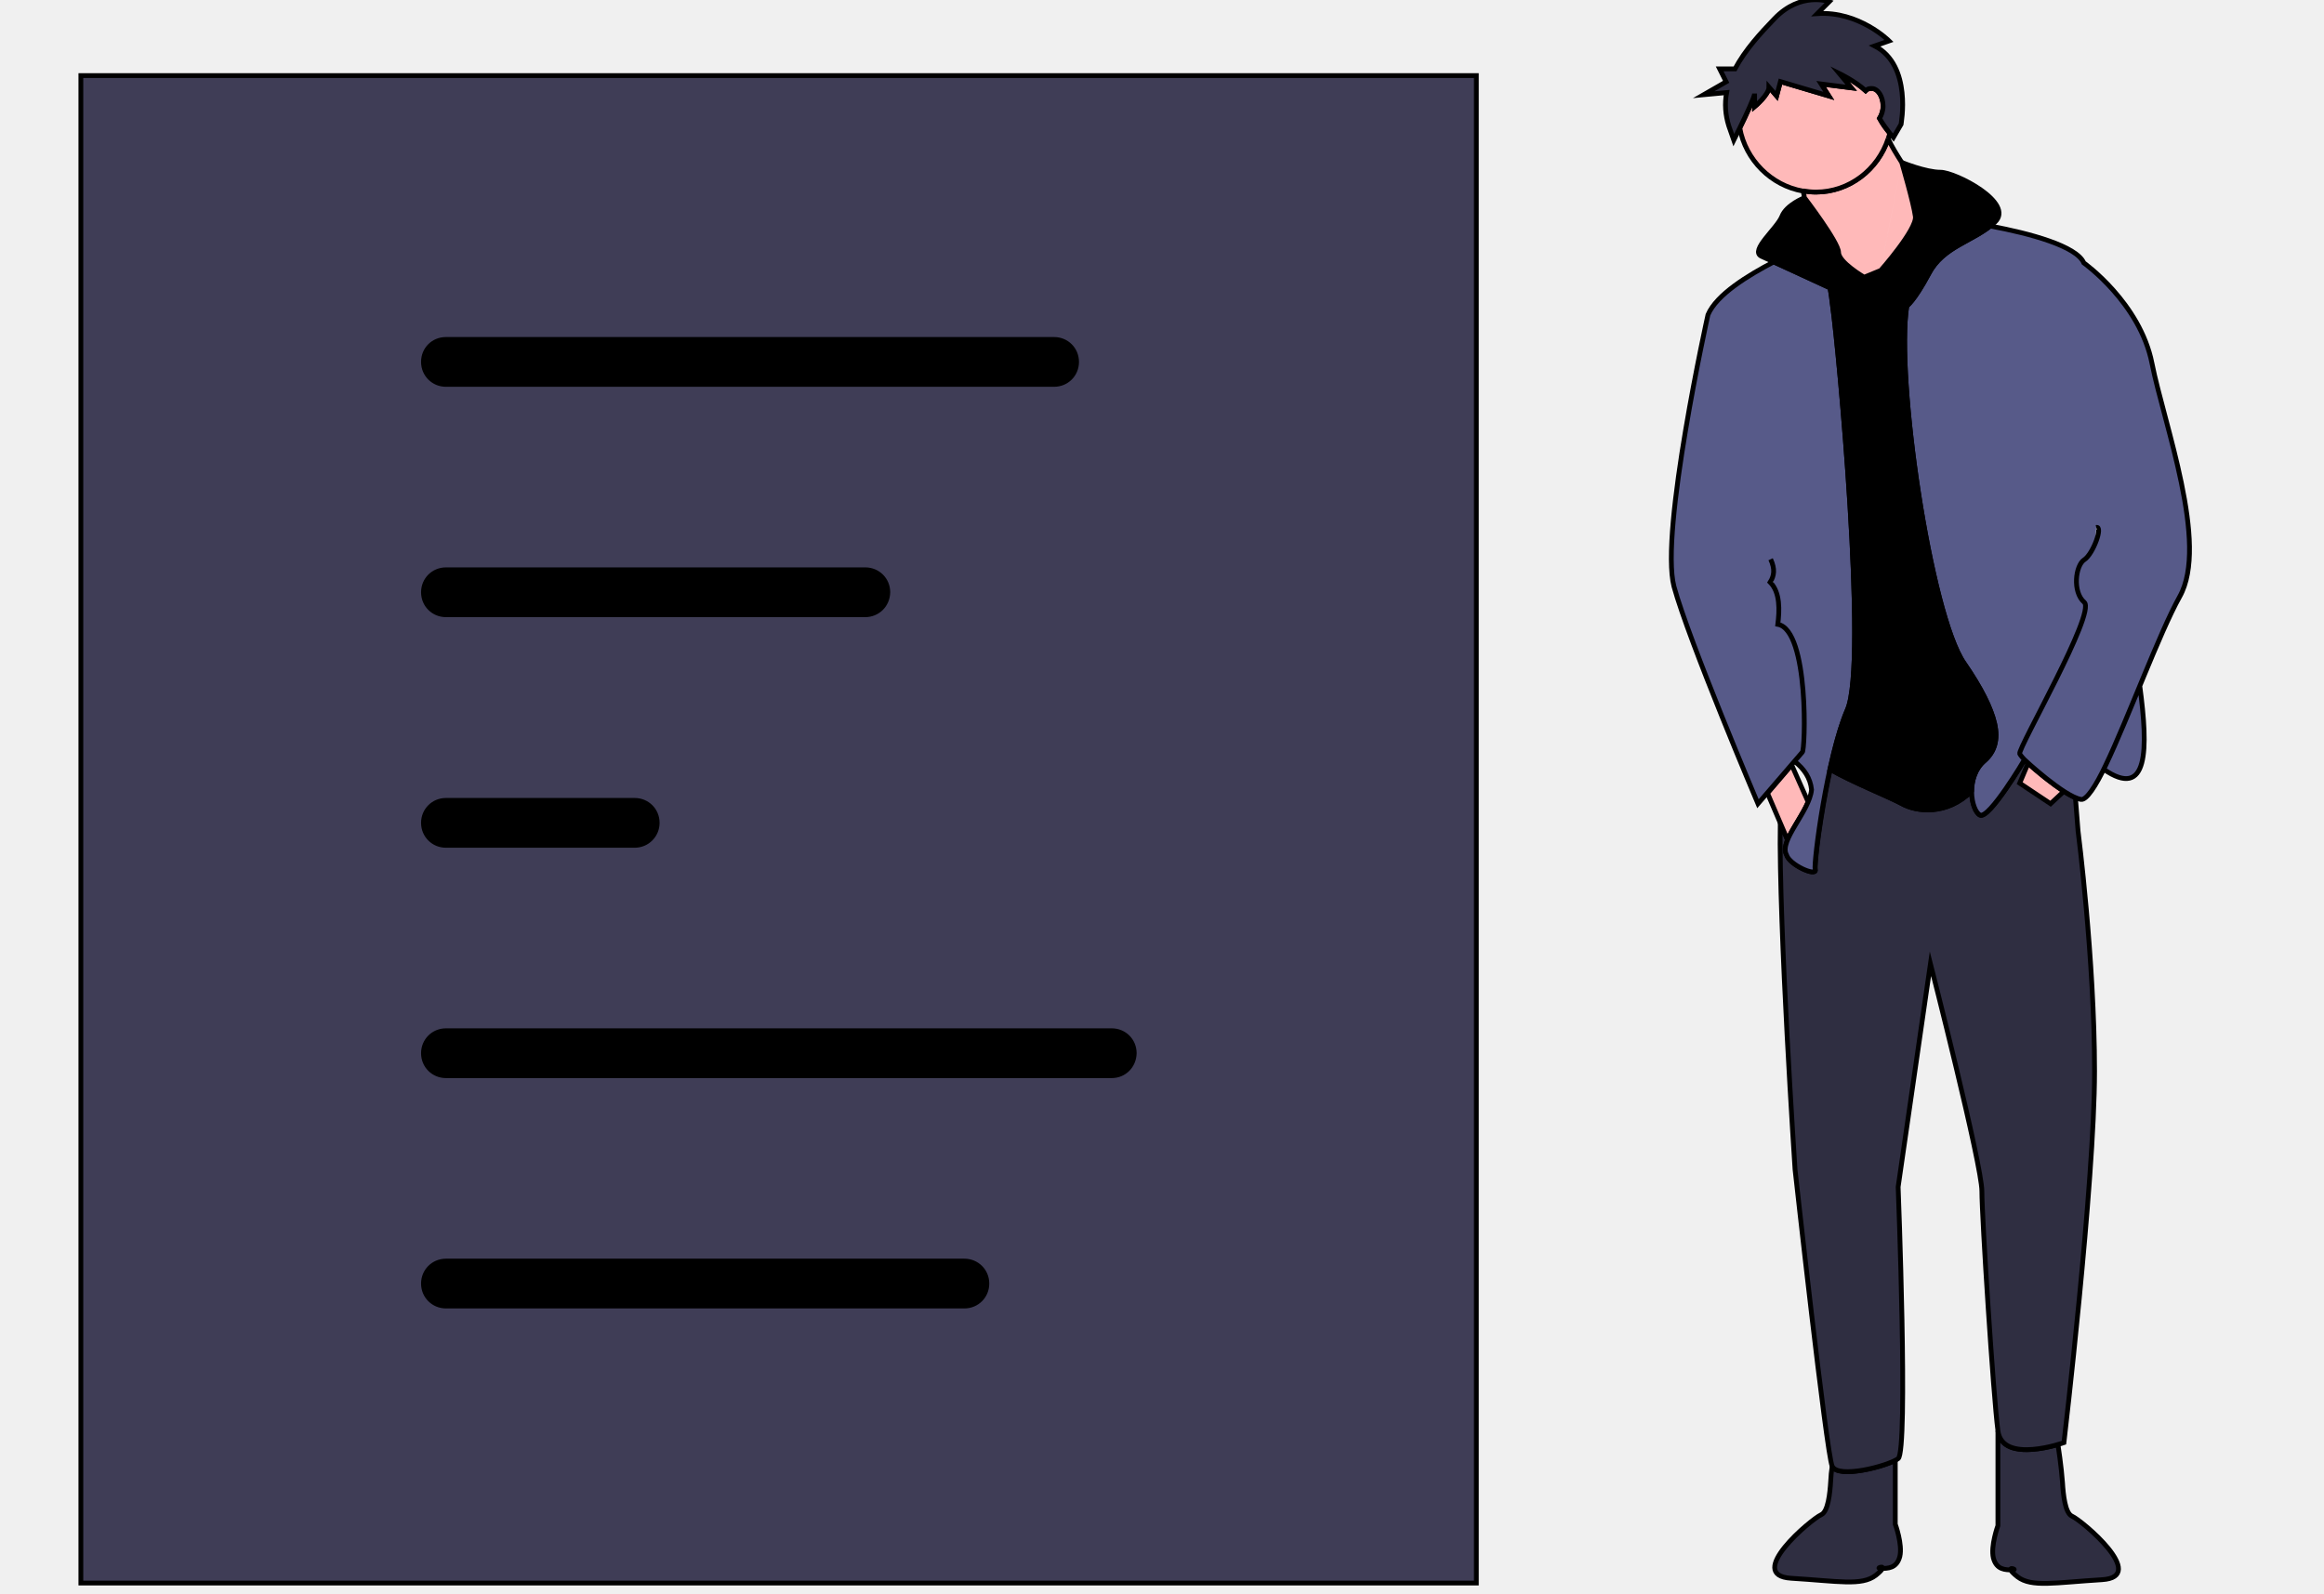
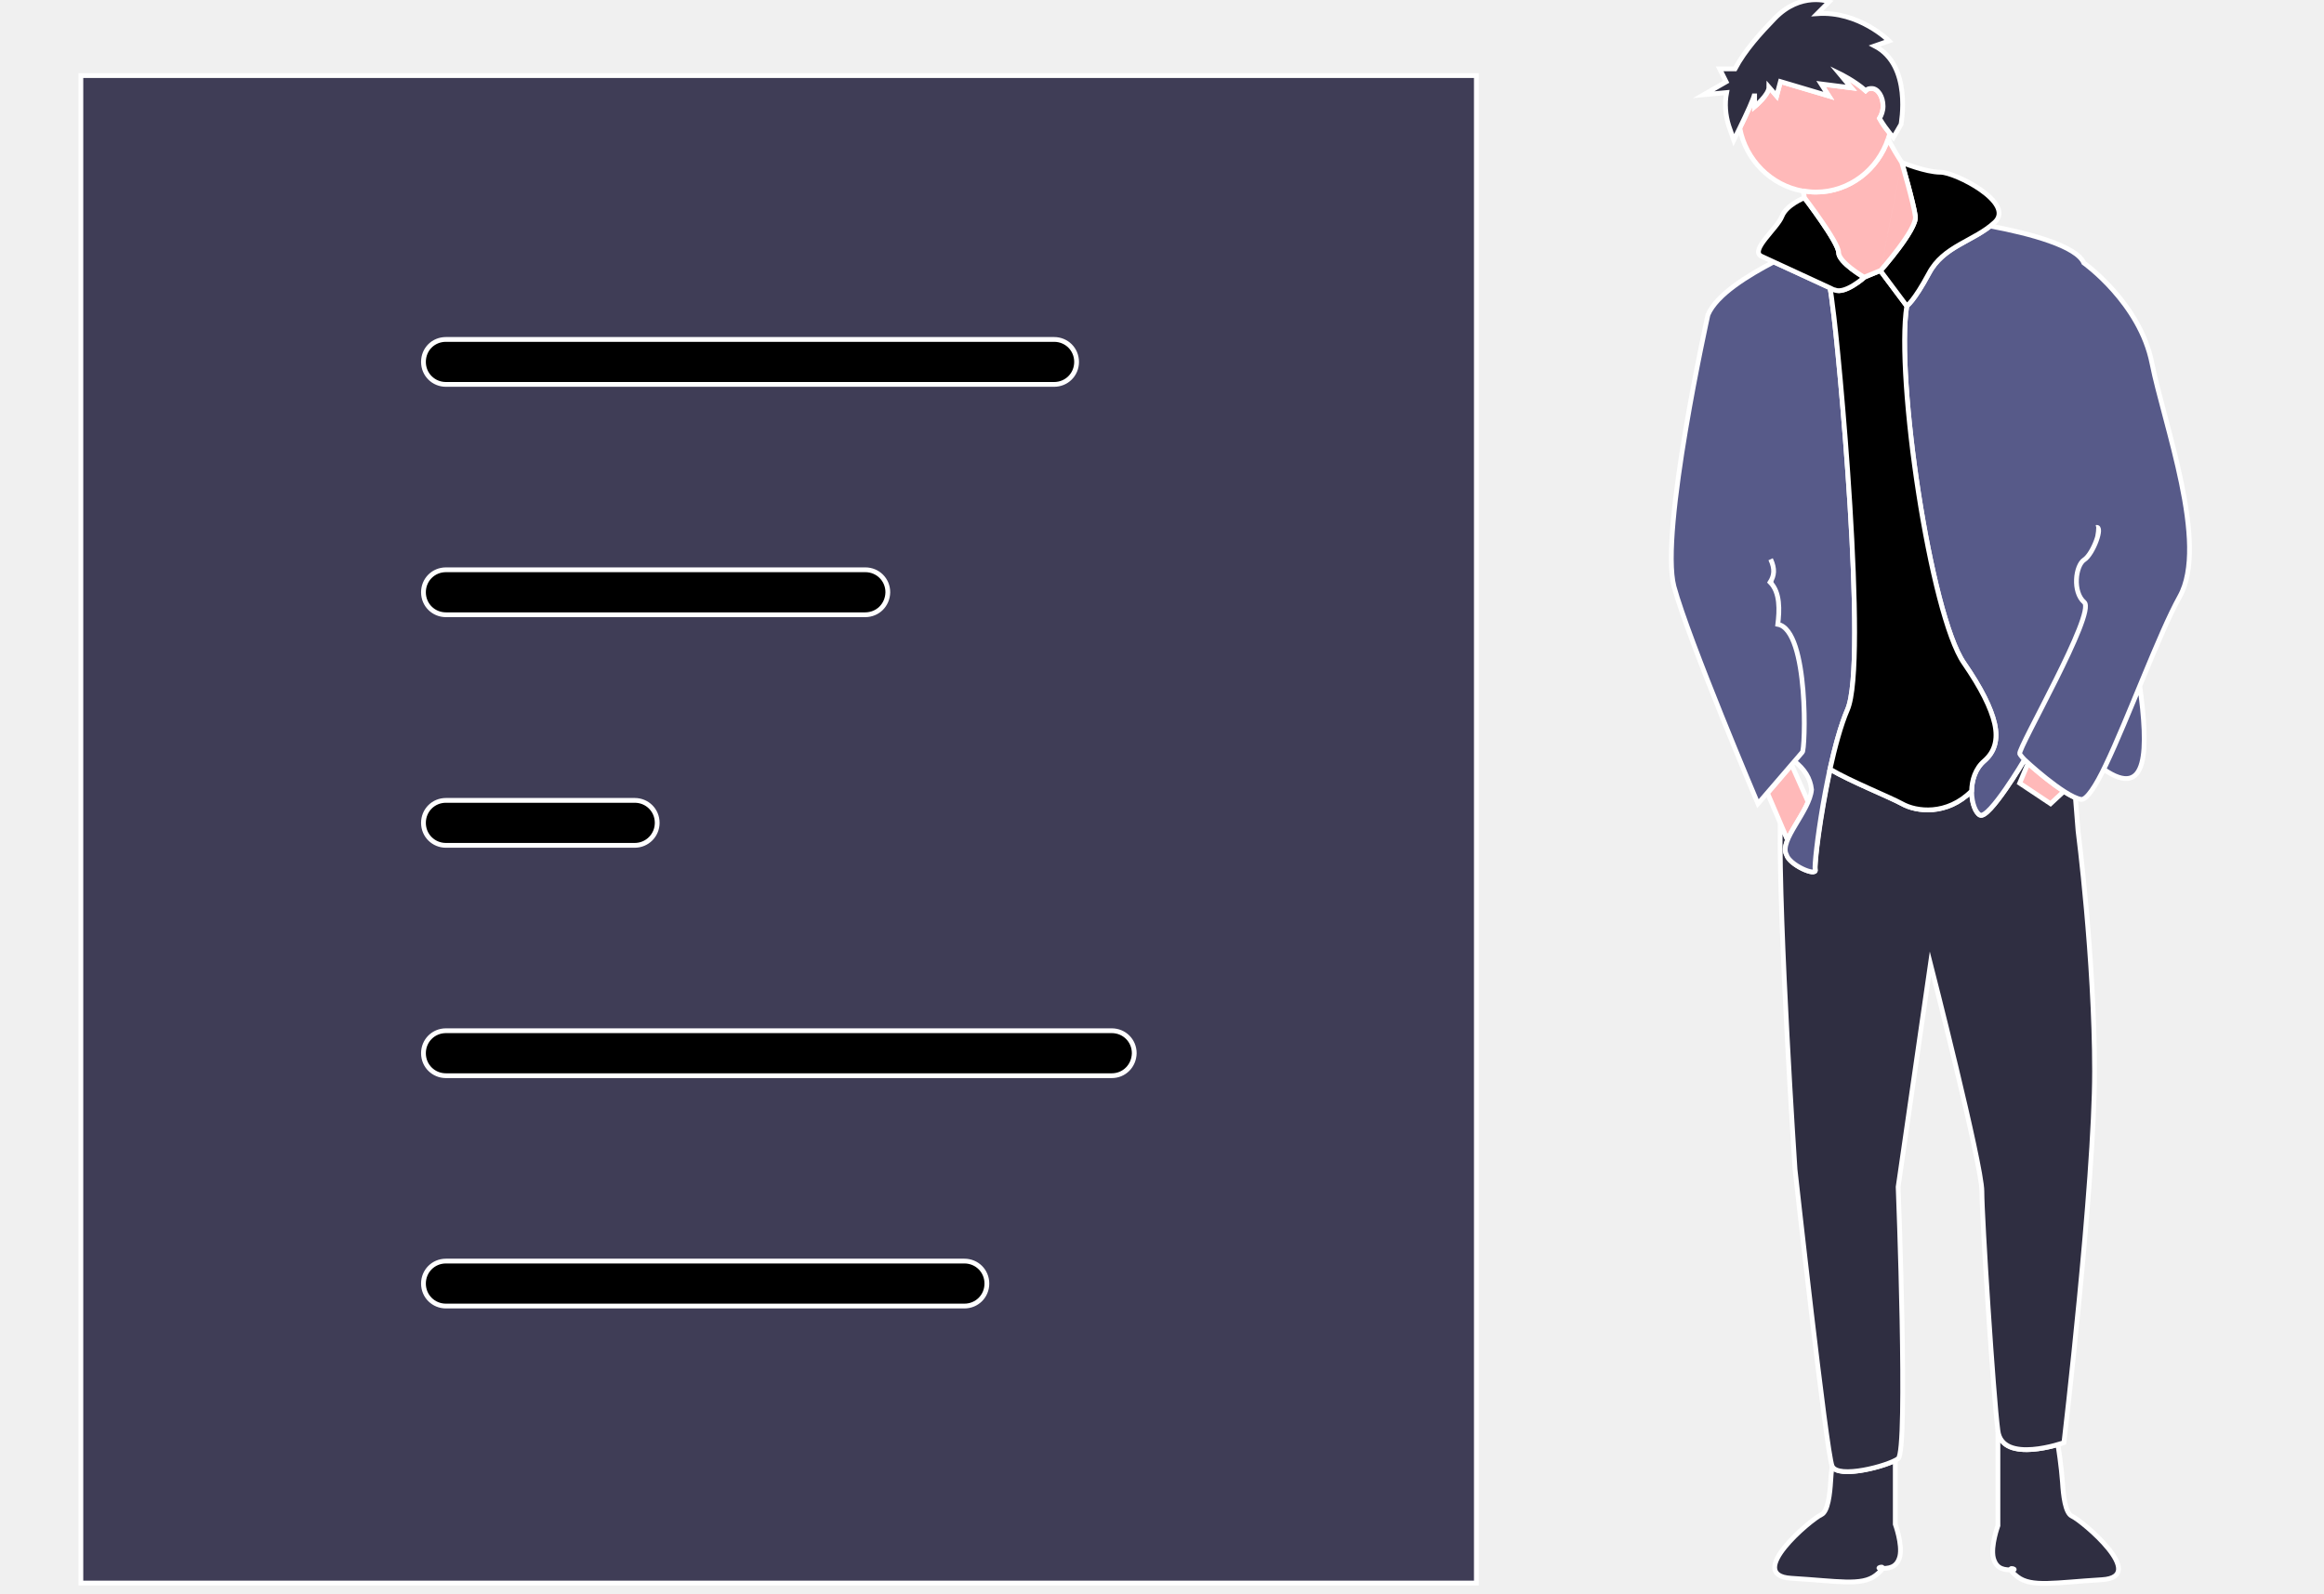
- <svg xmlns="http://www.w3.org/2000/svg" id="skillssvg" version="1.1" x="0px" y="0px" viewBox="0 0 971.4 666.2" style="enable-background:new 0 0 971.4 666.2;" xml:space="preserve">
-   <rect fill="#3F3D56" stroke="#000000" stroke-width="2" stroke-miterlimit="10" id="board" x="33.8" y="31.6" width="583.3" height="630.2" />
-   <path fill="#000000" stroke="#000000" stroke-width="2" stroke-miterlimit="10" id="bar" d="M440.6,160.7H186.4c-5.2,0-9.4-4.1-9.4-9.4s4.1-9.4,9.4-9.4h254.2c5.2,0,9.4,4.1,9.4,9.4  S445.8,160.7,440.6,160.7z" />
-   <path fill="#000000" stroke="#000000" stroke-width="2" stroke-miterlimit="10" id="bar_1_" d="M361.6,257H186.4c-5.2,0-9.4-4.1-9.4-9.4c0-5.2,4.1-9.4,9.4-9.4h175.3c5.2,0,9.4,4.1,9.4,9.4  C371,252.9,366.9,257,361.6,257z" />
-   <path fill="#000000" stroke="#000000" stroke-width="2" stroke-miterlimit="10" id="bar_2_" d="M265.3,353.4h-78.9c-5.2,0-9.4-4.1-9.4-9.4c0-5.2,4.1-9.4,9.4-9.4l0,0h78.9c5.2,0,9.4,4.1,9.4,9.4  C274.7,349.2,270.5,353.4,265.3,353.4z" />
-   <path fill="#000000" stroke="#000000" stroke-width="2" stroke-miterlimit="10" id="bar_3_" d="M464.7,449.7H186.4c-5.2,0-9.4-4.1-9.4-9.4c0-5.2,4.1-9.4,9.4-9.4h278.3c5.2,0,9.4,4.1,9.4,9.4  C474,445.6,469.9,449.7,464.7,449.7z" />
-   <path fill="#000000" stroke="#000000" stroke-width="2" stroke-miterlimit="10" id="bar_4_" d="M403.1,546H186.4c-5.2,0-9.4-4.1-9.4-9.4c0-5.2,4.1-9.4,9.4-9.4h216.7c5.2,0,9.4,4.1,9.4,9.4  C412.5,541.9,408.3,546,403.1,546z" />
-   <path fill="#2F2E41" stroke="#000000" stroke-width="2" stroke-miterlimit="10" id="leftShoe" d="M860.2,603.9l0.8,5.6c0.5,3.5,0.8,6.8,1.1,10.3c0.3,5.1,1.1,12.7,3.9,14  c4.3,1.9,32.2,25.4,12.6,26.6c-19.7,1.2-29.4,3.3-35.3-1.2c-6.8-5.4,0.9-2.9-2.1-2.9s-6.7,0-8-5c-1.2-5,1.9-13.5,1.9-13.5v-39.7   M835.1,598.1c1.5,11.4,18.5,7.7,25.1,5.8" />
-   <path fill="#2F2E41" stroke="#000000" stroke-width="2" stroke-miterlimit="10" id="rightShoe" d="M792.2,610.5c-6.1,3.1-24.2,7.5-26.4,2.4c-0.3,2.1-0.5,4.1-0.6,6.3c-0.3,5.1-1.1,12.7-3.9,14  c-4.3,1.9-32.2,25.4-12.6,26.6c19.7,1.2,29.4,3.3,35.3-1.2c6.8-5.4-0.9-2.9,2.1-2.9s6.7,0,8-5c1.2-5-1.9-13.5-1.9-13.5L792.2,610.5z  " />
-   <path fill="#2F2E41" stroke="#000000" stroke-width="2" stroke-miterlimit="10" id="legs" d="M765,321.6c-4.2,19.3-6.7,39.9-6.2,42c0.6,3-10.8-2-12-6.3c-0.9-1.6-0.6-3.7,0.4-6.1l0,0l-3.1-7.2  l0,0c-0.6,43.5,6.2,144.9,6.2,144.9s13.1,118.5,15.5,124s23.3,0,27.6-3.1s0-113.6,0-113.6l13.5-93.3c0,0,21.5,84,21.5,95.1  s4.8,85.9,6.7,100.1c1.8,14.2,27.6,5,27.6,5s12.8-108.6,12.8-155.3s-6.9-100.4-6.9-100.4l-1.1-13.9c-8-3.4-21.3-15.8-21.3-15.8  s-14.8,25-18.6,23.1c-1.9-1-3.5-5.3-3.5-10.1C813.8,341,801,339.4,795,336C789.9,333.2,773.2,326.5,765,321.6" />
-   <path fill="#FFB9B9" stroke="#000000" stroke-width="2" stroke-miterlimit="10" id="leftArm" d="M862.7,330.8c-5.2-3.3-11.2-8.3-15-11.7l-3.5,8.3l12.9,8.6L862.7,330.8" />
-   <path fill="#FFB9B9" stroke="#000000" stroke-width="2" stroke-miterlimit="10" id="righArm" d="M738.8,331.6l8.4,19.6c1.9-4.7,6.3-10.5,8.6-15.9l-6.9-15.5L738.8,331.6" />
-   <path fill="#575A89" stroke="#000000" stroke-width="2" stroke-miterlimit="10" id="leftJacket" d="M879.3,321.6c18.7,12.9,18.7-8.2,15.1-34.9 M876.2,220.5c3-0.7-1.3,11.1-5,13.5s-5,13.5,0,17.8  c5,4.4-27.7,60.9-27,63.3c0.2,0.5,1.5,2.1,3.5,4c5.9,5.3,17,14.3,22.2,15.1c2.2,0.3,6.1-5.5,10.2-14.2c9.5-19.8,22.4-55.2,31-70.6  c12.3-22-6.6-72.2-11.6-97.5s-28.5-42-28.5-42c-3-7-22.4-12.3-39.1-15.4c-8.5,6.7-20,9-25.7,19.9c-6.2,11.6-9.2,13.5-9.2,13.5  c-4.7,30.1,9.9,129.1,23.9,149.3c7.3,10.6,11.3,18.8,12.8,25.2c1.6,7-0.1,12-4.2,15.6c-8.1,6.8-5.6,20.8-1.9,22.7  c3.8,1.9,18.6-23.1,18.6-23.1s16.3,15.2,23.6,16.6" />
-   <path fill="#575A89" stroke="#000000" stroke-width="2" stroke-miterlimit="10" id="rightJacket" d="M750.1,318.3c4,3.1,6.6,7,7.1,11.8c-0.8,9.1-13.7,21.3-10.5,27.2c1.2,4.3,12.6,9.3,12,6.3  c-0.7-3.1,5-47.2,13.5-66.9c8.6-19.7-3.7-151.6-6.2-168.8c-0.3-2.5-0.6-5.1-1.1-7.6c-4.9-2.3-16.3-7.5-23.5-10.8  c-10.7,5.6-23.9,13.6-27.5,22.1c0,0-20.2,90.8-14.2,113.6c6.2,22.7,35.1,90.8,35.1,90.8l18.5-21.5c1.3-0.1,3-51.1-10.2-53.5  c0.7-5.7,1.1-13.3-3.2-17.6c1.7-2.7,2.1-5.5,0.2-9.6" />
-   <path fill="#000000" stroke="#000000" stroke-width="2" stroke-miterlimit="10" id="chest" d="M765,120.4c0.8,0.4,1.3,0.7,1.9,0.8c4.3,1.9,12.3-5.2,12.3-5.2v-0.1l6.8-2.8l0,0.1l0,0l11,14.7  c-4.7,30.1,9.9,129.1,23.9,149.3c7.3,10.6,11.3,18.8,12.8,25.2c1.6,7-0.1,12-4.2,15.6c-3.9,3.3-5.3,8.2-5.4,12.7l0,0  C813.8,341,801,339.4,795,336c-5.1-2.8-21.8-9.5-30-14.4l-0.1,0c2.1-9.4,4.5-18.4,7.3-24.9c8.6-19.7-3.7-151.6-6.2-168.8  c-0.3-2.5-0.6-5.1-1.1-7.6" />
-   <path fill="#000000" stroke="#000000" stroke-width="2" stroke-miterlimit="10" id="rightUp" d="M754.2,82.7c0,0-7.5,2.9-9.4,7.8s-13.5,14.2-8.6,16.6c4.5,2.1,22.3,10.3,28.8,13.3  c0.8,0.4,1.3,0.7,1.9,0.8c4.3,1.9,12.3-5.2,12.3-5.2s-10.7-6.2-10.7-10.4S754.2,82.7,754.2,82.7z" />
-   <path fill="#000000" stroke="#000000" stroke-width="2" stroke-miterlimit="10" id="leftUp" d="M794.9,67.9c0,0,5,17.1,5.7,22.6c0.7,5.4-14.6,22.7-14.6,22.7l0,0l11,14.7c0,0,3-1.9,9.2-13.5  c6.1-11.7,19-13.5,27.6-21.5c8.6-8.1-16.5-20.9-22.7-20.9S794.9,67.9,794.9,67.9" />
-   <path fill="#FFB9B9" stroke="#000000" stroke-width="2" stroke-miterlimit="10" id="neck" d="M794.9,67.9c-2.1-3.3-4.2-6.7-5.7-9.9C785,70.8,773.1,80.3,759,80.3c-1.8,0-3.6-0.2-5.3-0.5  c0.1,0.9,0.4,1.7,0.5,2.8c0,0,14.3,18.7,14.3,22.9s10.7,10.4,10.7,10.4l6.8-2.8 M786,113.2c0,0,15.3-17.3,14.6-22.7  c-0.7-5.5-5.7-22.6-5.7-22.6" />
-   <path fill="#FFB9B9" stroke="#000000" stroke-width="2" stroke-miterlimit="10" id="face" d="M753.7,79.9c-13.4-2.3-24.1-13.1-26.5-26.4c2.6-5.3,6.2-13,6.2-14.4v5.5c0,0,6-5,6-8.2l3.2,3.7l1.6-6  l20.2,6l-3.2-5l12.6,1.6l-5-6c0,0,6.6,3.2,11,7.2c0.8-0.8,1.5-0.9,2.6-0.9c2.5,0,4.7,3.3,4.7,7.4c0,2-0.7,3.8-1.5,5.1  c1.3,2.5,3,4.7,4.3,6.2c-0.2,0.8-0.4,1.6-0.7,2.3 M789.2,58C785,70.8,773.1,80.3,759,80.3c-1.8,0-3.6-0.2-5.3-0.5" />
-   <path fill="#2F2E41" stroke="#000000" stroke-width="2" stroke-miterlimit="10" id="hair" d="M789.9,55.7c-1.2-1.5-2.9-3.8-4.3-6.2c0.8-1.3,1.5-3.1,1.5-5.1c0-4.1-2.2-7.4-4.7-7.4  c-1.1,0-1.8,0.1-2.6,0.9c-4.4-4-11-7.2-11-7.2l5,6l-12.6-1.6l3.2,5l-20.2-6l-1.6,6l-3.2-3.7c0,3.2-6,8.2-6,8.2v-5.5  c0,1.4-3.6,9.1-6.2,14.4 M727.2,53.5c-1.4,2.9-2.5,5.1-2.5,5.1l-2.1-6c-1.4-4.5-1.8-9.2-0.9-13.9l-9.6,0.9l9.4-5.4l-2.7-5.4h6.4  c4.2-7.9,10.7-15,16.5-21c11-11.5,22.9-7.1,22.9-7.1l-5,5c17.4-1.2,30,11.4,30,11.4l-6,2.1c15.8,8.2,11,32.7,11,32.8l-3.2,5.5  c0,0-0.6-0.7-1.5-1.8" />
+ <svg class="max-w-full max-h-full" id="skillssvg" version="1.1" x="0px" y="0px" viewBox="0 0 971.4 666.2" height="100%">
+   <rect fill="#3F3D56" stroke="#FFFFFF" stroke-width="2" stroke-miterlimit="10" id="board" x="33.8" y="31.6" width="583.3" height="630.2" />
+   <path fill="#000000" stroke="#FFFFFF" stroke-width="2" stroke-miterlimit="10" id="bar" d="M440.6,160.7H186.4c-5.2,0-9.4-4.1-9.4-9.4s4.1-9.4,9.4-9.4h254.2c5.2,0,9.4,4.1,9.4,9.4  S445.8,160.7,440.6,160.7z" />
+   <path fill="#000000" stroke="#FFFFFF" stroke-width="2" stroke-miterlimit="10" id="bar_1_" d="M361.6,257H186.4c-5.2,0-9.4-4.1-9.4-9.4c0-5.2,4.1-9.4,9.4-9.4h175.3c5.2,0,9.4,4.1,9.4,9.4  C371,252.9,366.9,257,361.6,257z" />
+   <path fill="#000000" stroke="#FFFFFF" stroke-width="2" stroke-miterlimit="10" id="bar_2_" d="M265.3,353.4h-78.9c-5.2,0-9.4-4.1-9.4-9.4c0-5.2,4.1-9.4,9.4-9.4l0,0h78.9c5.2,0,9.4,4.1,9.4,9.4  C274.7,349.2,270.5,353.4,265.3,353.4z" />
+   <path fill="#000000" stroke="#FFFFFF" stroke-width="2" stroke-miterlimit="10" id="bar_3_" d="M464.7,449.7H186.4c-5.2,0-9.4-4.1-9.4-9.4c0-5.2,4.1-9.4,9.4-9.4h278.3c5.2,0,9.4,4.1,9.4,9.4  C474,445.6,469.9,449.7,464.7,449.7z" />
+   <path fill="#000000" stroke="#FFFFFF" stroke-width="2" stroke-miterlimit="10" id="bar_4_" d="M403.1,546H186.4c-5.2,0-9.4-4.1-9.4-9.4c0-5.2,4.1-9.4,9.4-9.4h216.7c5.2,0,9.4,4.1,9.4,9.4  C412.5,541.9,408.3,546,403.1,546z" />
+   <path fill="#2F2E41" stroke="#FFFFFF" stroke-width="2" stroke-miterlimit="10" id="leftShoe" d="M860.2,603.9l0.8,5.6c0.5,3.5,0.8,6.8,1.1,10.3c0.3,5.1,1.1,12.7,3.9,14  c4.3,1.9,32.2,25.4,12.6,26.6c-19.7,1.2-29.4,3.3-35.3-1.2c-6.8-5.4,0.9-2.9-2.1-2.9s-6.7,0-8-5c-1.2-5,1.9-13.5,1.9-13.5v-39.7   M835.1,598.1c1.5,11.4,18.5,7.7,25.1,5.8" />
+   <path fill="#2F2E41" stroke="#FFFFFF" stroke-width="2" stroke-miterlimit="10" id="rightShoe" d="M792.2,610.5c-6.1,3.1-24.2,7.5-26.4,2.4c-0.3,2.1-0.5,4.1-0.6,6.3c-0.3,5.1-1.1,12.7-3.9,14  c-4.3,1.9-32.2,25.4-12.6,26.6c19.7,1.2,29.4,3.3,35.3-1.2c6.8-5.4-0.9-2.9,2.1-2.9s6.7,0,8-5c1.2-5-1.9-13.5-1.9-13.5L792.2,610.5z  " />
+   <path fill="#2F2E41" stroke="#FFFFFF" stroke-width="2" stroke-miterlimit="10" id="legs" d="M765,321.6c-4.2,19.3-6.7,39.9-6.2,42c0.6,3-10.8-2-12-6.3c-0.9-1.6-0.6-3.7,0.4-6.1l0,0l-3.1-7.2  l0,0c-0.6,43.5,6.2,144.9,6.2,144.9s13.1,118.5,15.5,124s23.3,0,27.6-3.1s0-113.6,0-113.6l13.5-93.3c0,0,21.5,84,21.5,95.1  s4.8,85.9,6.7,100.1c1.8,14.2,27.6,5,27.6,5s12.8-108.6,12.8-155.3s-6.9-100.4-6.9-100.4l-1.1-13.9c-8-3.4-21.3-15.8-21.3-15.8  s-14.8,25-18.6,23.1c-1.9-1-3.5-5.3-3.5-10.1C813.8,341,801,339.4,795,336C789.9,333.2,773.2,326.5,765,321.6" />
+   <path fill="#FFB9B9" stroke="#FFFFFF" stroke-width="2" stroke-miterlimit="10" id="leftArm" d="M862.7,330.8c-5.2-3.3-11.2-8.3-15-11.7l-3.5,8.3l12.9,8.6L862.7,330.8" />
+   <path fill="#FFB9B9" stroke="#FFFFFF" stroke-width="2" stroke-miterlimit="10" id="righArm" d="M738.8,331.6l8.4,19.6c1.9-4.7,6.3-10.5,8.6-15.9l-6.9-15.5L738.8,331.6" />
+   <path fill="#575A89" stroke="#FFFFFF" stroke-width="2" stroke-miterlimit="10" id="leftJacket" d="M879.3,321.6c18.7,12.9,18.7-8.2,15.1-34.9 M876.2,220.5c3-0.7-1.3,11.1-5,13.5s-5,13.5,0,17.8  c5,4.4-27.7,60.9-27,63.3c0.2,0.5,1.5,2.1,3.5,4c5.9,5.3,17,14.3,22.2,15.1c2.2,0.3,6.1-5.5,10.2-14.2c9.5-19.8,22.4-55.2,31-70.6  c12.3-22-6.6-72.2-11.6-97.5s-28.5-42-28.5-42c-3-7-22.4-12.3-39.1-15.4c-8.5,6.7-20,9-25.7,19.9c-6.2,11.6-9.2,13.5-9.2,13.5  c-4.7,30.1,9.9,129.1,23.9,149.3c7.3,10.6,11.3,18.8,12.8,25.2c1.6,7-0.1,12-4.2,15.6c-8.1,6.8-5.6,20.8-1.9,22.7  c3.8,1.9,18.6-23.1,18.6-23.1s16.3,15.2,23.6,16.6" />
+   <path fill="#575A89" stroke="#FFFFFF" stroke-width="2" stroke-miterlimit="10" id="rightJacket" d="M750.1,318.3c4,3.1,6.6,7,7.1,11.8c-0.8,9.1-13.7,21.3-10.5,27.2c1.2,4.3,12.6,9.3,12,6.3  c-0.7-3.1,5-47.2,13.5-66.9c8.6-19.7-3.7-151.6-6.2-168.8c-0.3-2.5-0.6-5.1-1.1-7.6c-4.9-2.3-16.3-7.5-23.5-10.8  c-10.7,5.6-23.9,13.6-27.5,22.1c0,0-20.2,90.8-14.2,113.6c6.2,22.7,35.1,90.8,35.1,90.8l18.5-21.5c1.3-0.1,3-51.1-10.2-53.5  c0.7-5.7,1.1-13.3-3.2-17.6c1.7-2.7,2.1-5.5,0.2-9.6" />
+   <path fill="#000000" stroke="#FFFFFF" stroke-width="2" stroke-miterlimit="10" id="chest" d="M765,120.4c0.8,0.4,1.3,0.7,1.9,0.8c4.3,1.9,12.3-5.2,12.3-5.2v-0.1l6.8-2.8l0,0.1l0,0l11,14.7  c-4.7,30.1,9.9,129.1,23.9,149.3c7.3,10.6,11.3,18.8,12.8,25.2c1.6,7-0.1,12-4.2,15.6c-3.9,3.3-5.3,8.2-5.4,12.7l0,0  C813.8,341,801,339.4,795,336c-5.1-2.8-21.8-9.5-30-14.4l-0.1,0c2.1-9.4,4.5-18.4,7.3-24.9c8.6-19.7-3.7-151.6-6.2-168.8  c-0.3-2.5-0.6-5.1-1.1-7.6" />
+   <path fill="#000000" stroke="#FFFFFF" stroke-width="2" stroke-miterlimit="10" id="rightUp" d="M754.2,82.7c0,0-7.5,2.9-9.4,7.8s-13.5,14.2-8.6,16.6c4.5,2.1,22.3,10.3,28.8,13.3  c0.8,0.4,1.3,0.7,1.9,0.8c4.3,1.9,12.3-5.2,12.3-5.2s-10.7-6.2-10.7-10.4S754.2,82.7,754.2,82.7z" />
+   <path fill="#000000" stroke="#FFFFFF" stroke-width="2" stroke-miterlimit="10" id="leftUp" d="M794.9,67.9c0,0,5,17.1,5.7,22.6c0.7,5.4-14.6,22.7-14.6,22.7l0,0l11,14.7c0,0,3-1.9,9.2-13.5  c6.1-11.7,19-13.5,27.6-21.5c8.6-8.1-16.5-20.9-22.7-20.9S794.9,67.9,794.9,67.9" />
+   <path fill="#FFB9B9" stroke="#FFFFFF" stroke-width="2" stroke-miterlimit="10" id="neck" d="M794.9,67.9c-2.1-3.3-4.2-6.7-5.7-9.9C785,70.8,773.1,80.3,759,80.3c-1.8,0-3.6-0.2-5.3-0.5  c0.1,0.9,0.4,1.7,0.5,2.8c0,0,14.3,18.7,14.3,22.9s10.7,10.4,10.7,10.4l6.8-2.8 M786,113.2c0,0,15.3-17.3,14.6-22.7  c-0.7-5.5-5.7-22.6-5.7-22.6" />
+   <path fill="#FFB9B9" stroke="#FFFFFF" stroke-width="2" stroke-miterlimit="10" id="face" d="M753.7,79.9c-13.4-2.3-24.1-13.1-26.5-26.4c2.6-5.3,6.2-13,6.2-14.4v5.5c0,0,6-5,6-8.2l3.2,3.7l1.6-6  l20.2,6l-3.2-5l12.6,1.6l-5-6c0,0,6.6,3.2,11,7.2c0.8-0.8,1.5-0.9,2.6-0.9c2.5,0,4.7,3.3,4.7,7.4c0,2-0.7,3.8-1.5,5.1  c1.3,2.5,3,4.7,4.3,6.2c-0.2,0.8-0.4,1.6-0.7,2.3 M789.2,58C785,70.8,773.1,80.3,759,80.3c-1.8,0-3.6-0.2-5.3-0.5" />
+   <path fill="#2F2E41" stroke="#FFFFFF" stroke-width="2" stroke-miterlimit="10" id="hair" d="M789.9,55.7c-1.2-1.5-2.9-3.8-4.3-6.2c0.8-1.3,1.5-3.1,1.5-5.1c0-4.1-2.2-7.4-4.7-7.4  c-1.1,0-1.8,0.1-2.6,0.9c-4.4-4-11-7.2-11-7.2l5,6l-12.6-1.6l3.2,5l-20.2-6l-1.6,6l-3.2-3.7c0,3.2-6,8.2-6,8.2v-5.5  c0,1.4-3.6,9.1-6.2,14.4 M727.2,53.5c-1.4,2.9-2.5,5.1-2.5,5.1l-2.1-6c-1.4-4.5-1.8-9.2-0.9-13.9l-9.6,0.9l9.4-5.4l-2.7-5.4h6.4  c4.2-7.9,10.7-15,16.5-21c11-11.5,22.9-7.1,22.9-7.1l-5,5c17.4-1.2,30,11.4,30,11.4l-6,2.1c15.8,8.2,11,32.7,11,32.8l-3.2,5.5  c0,0-0.6-0.7-1.5-1.8" />
</svg>
